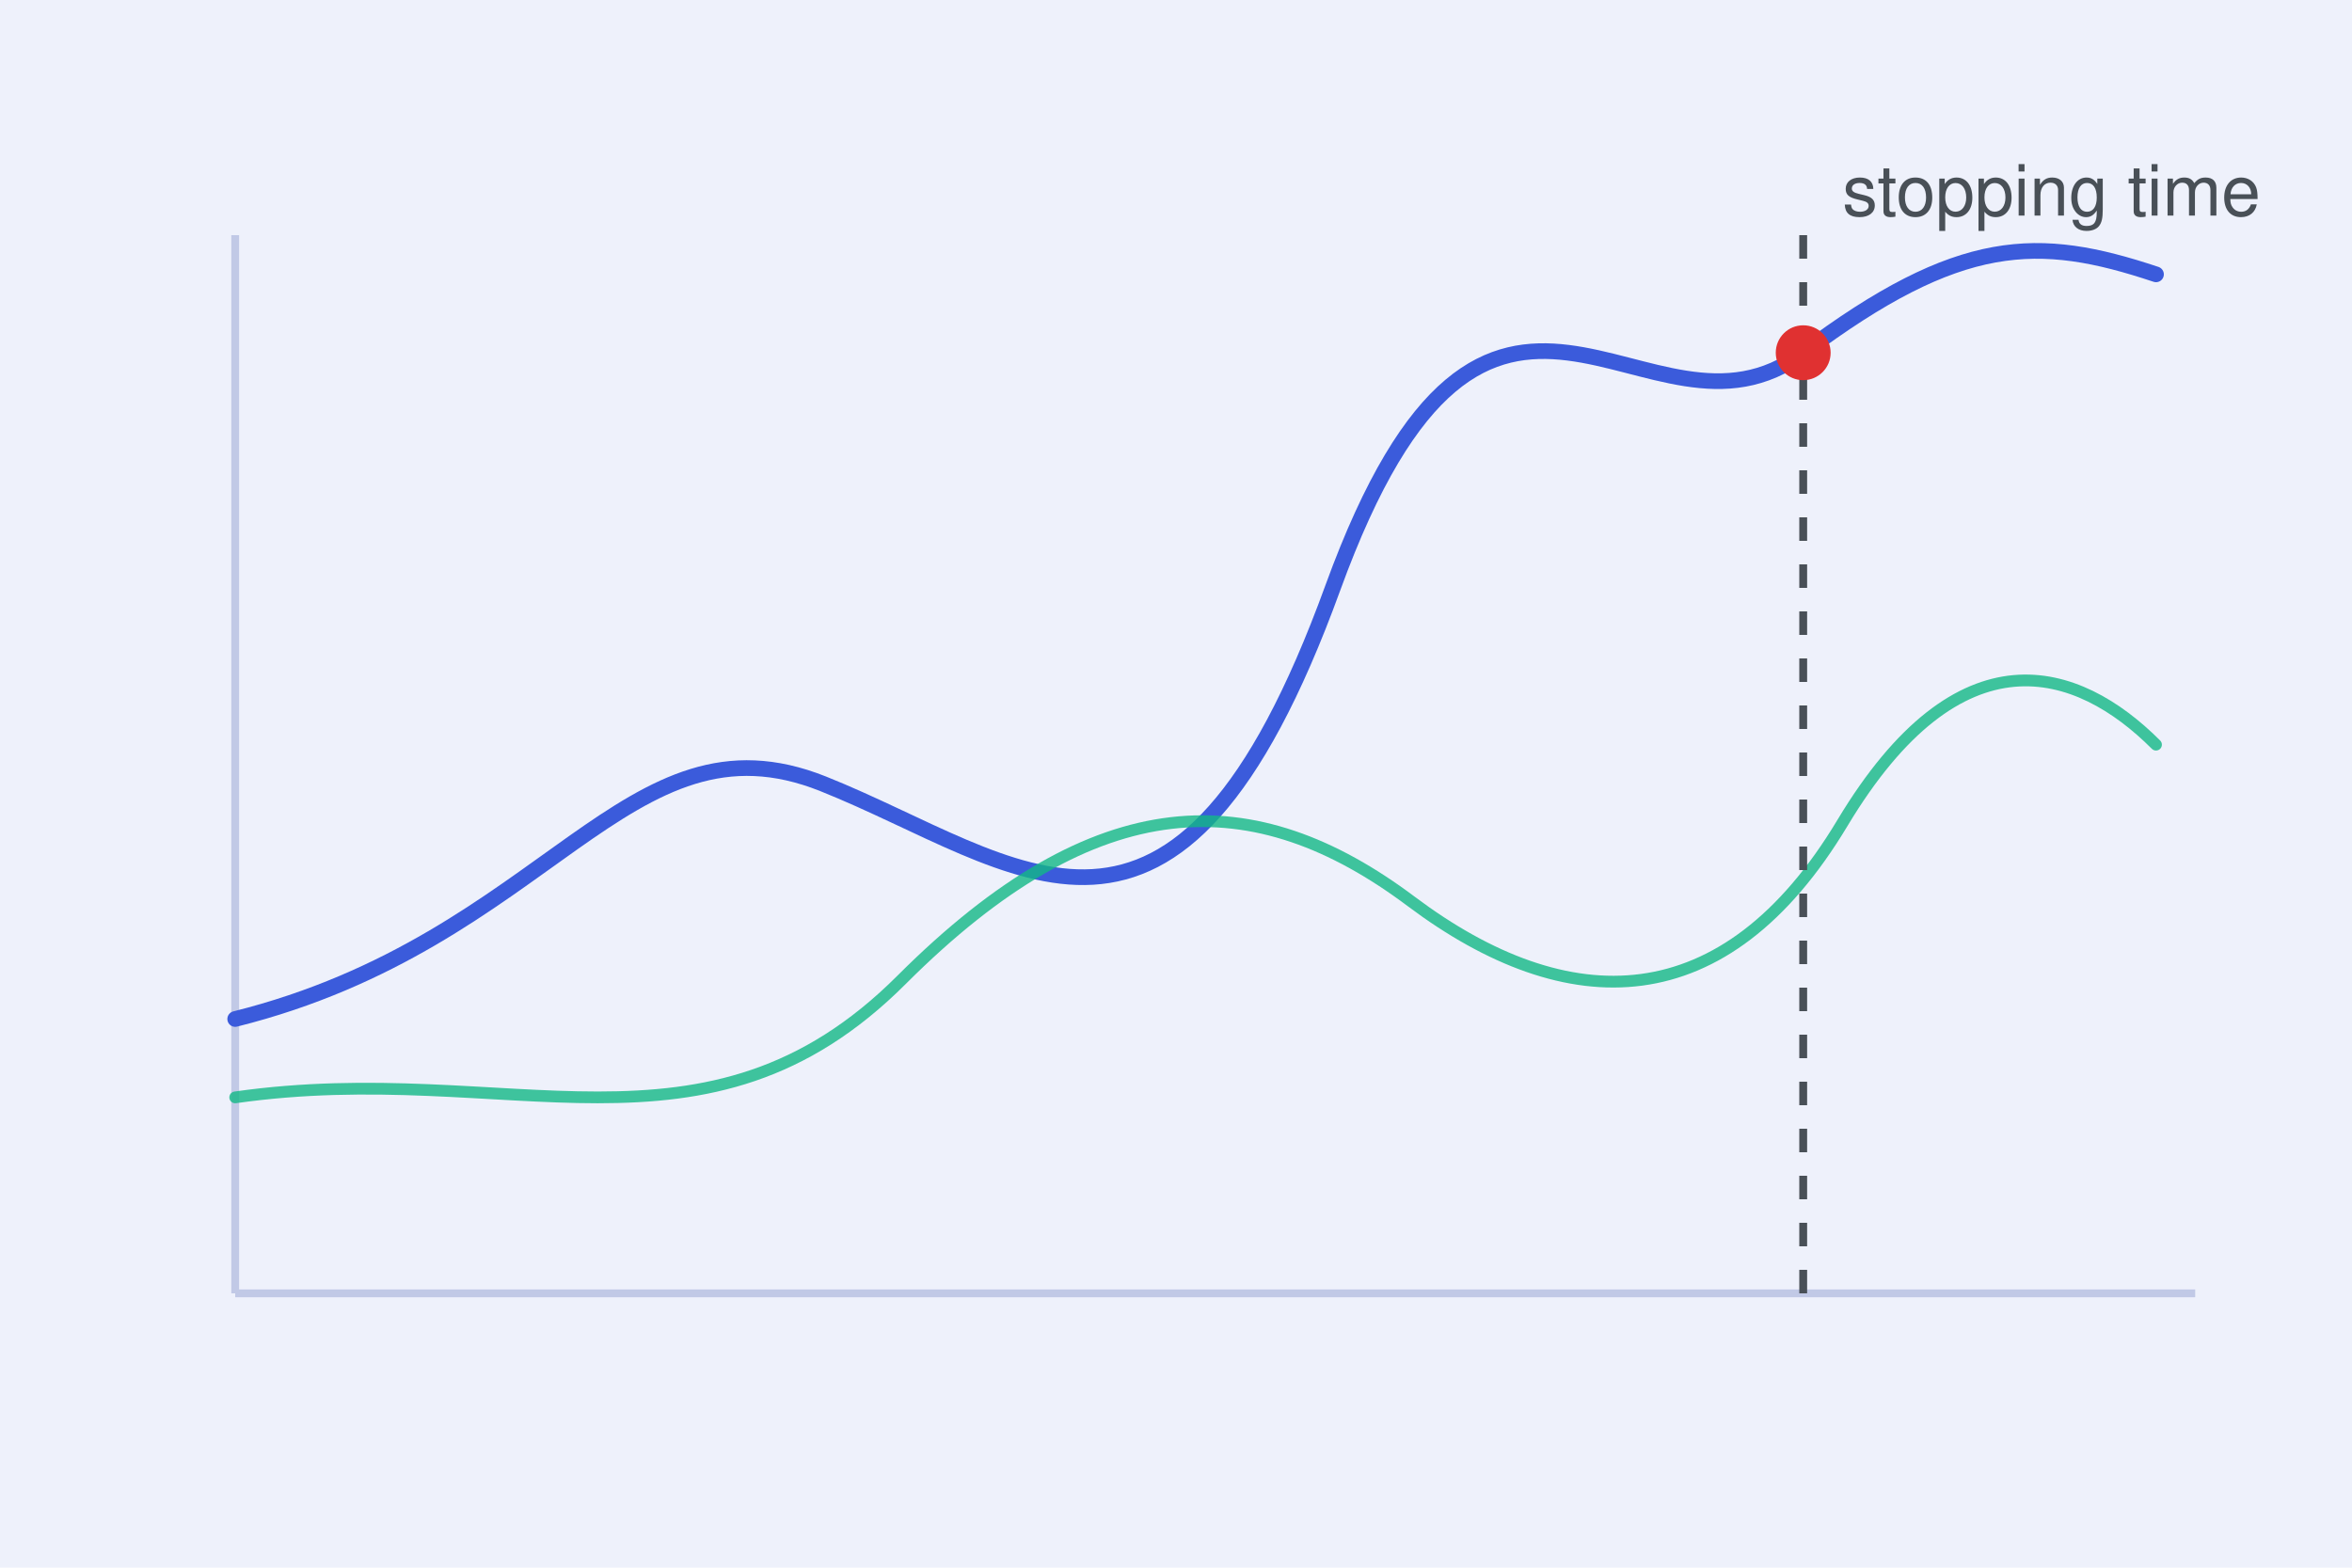
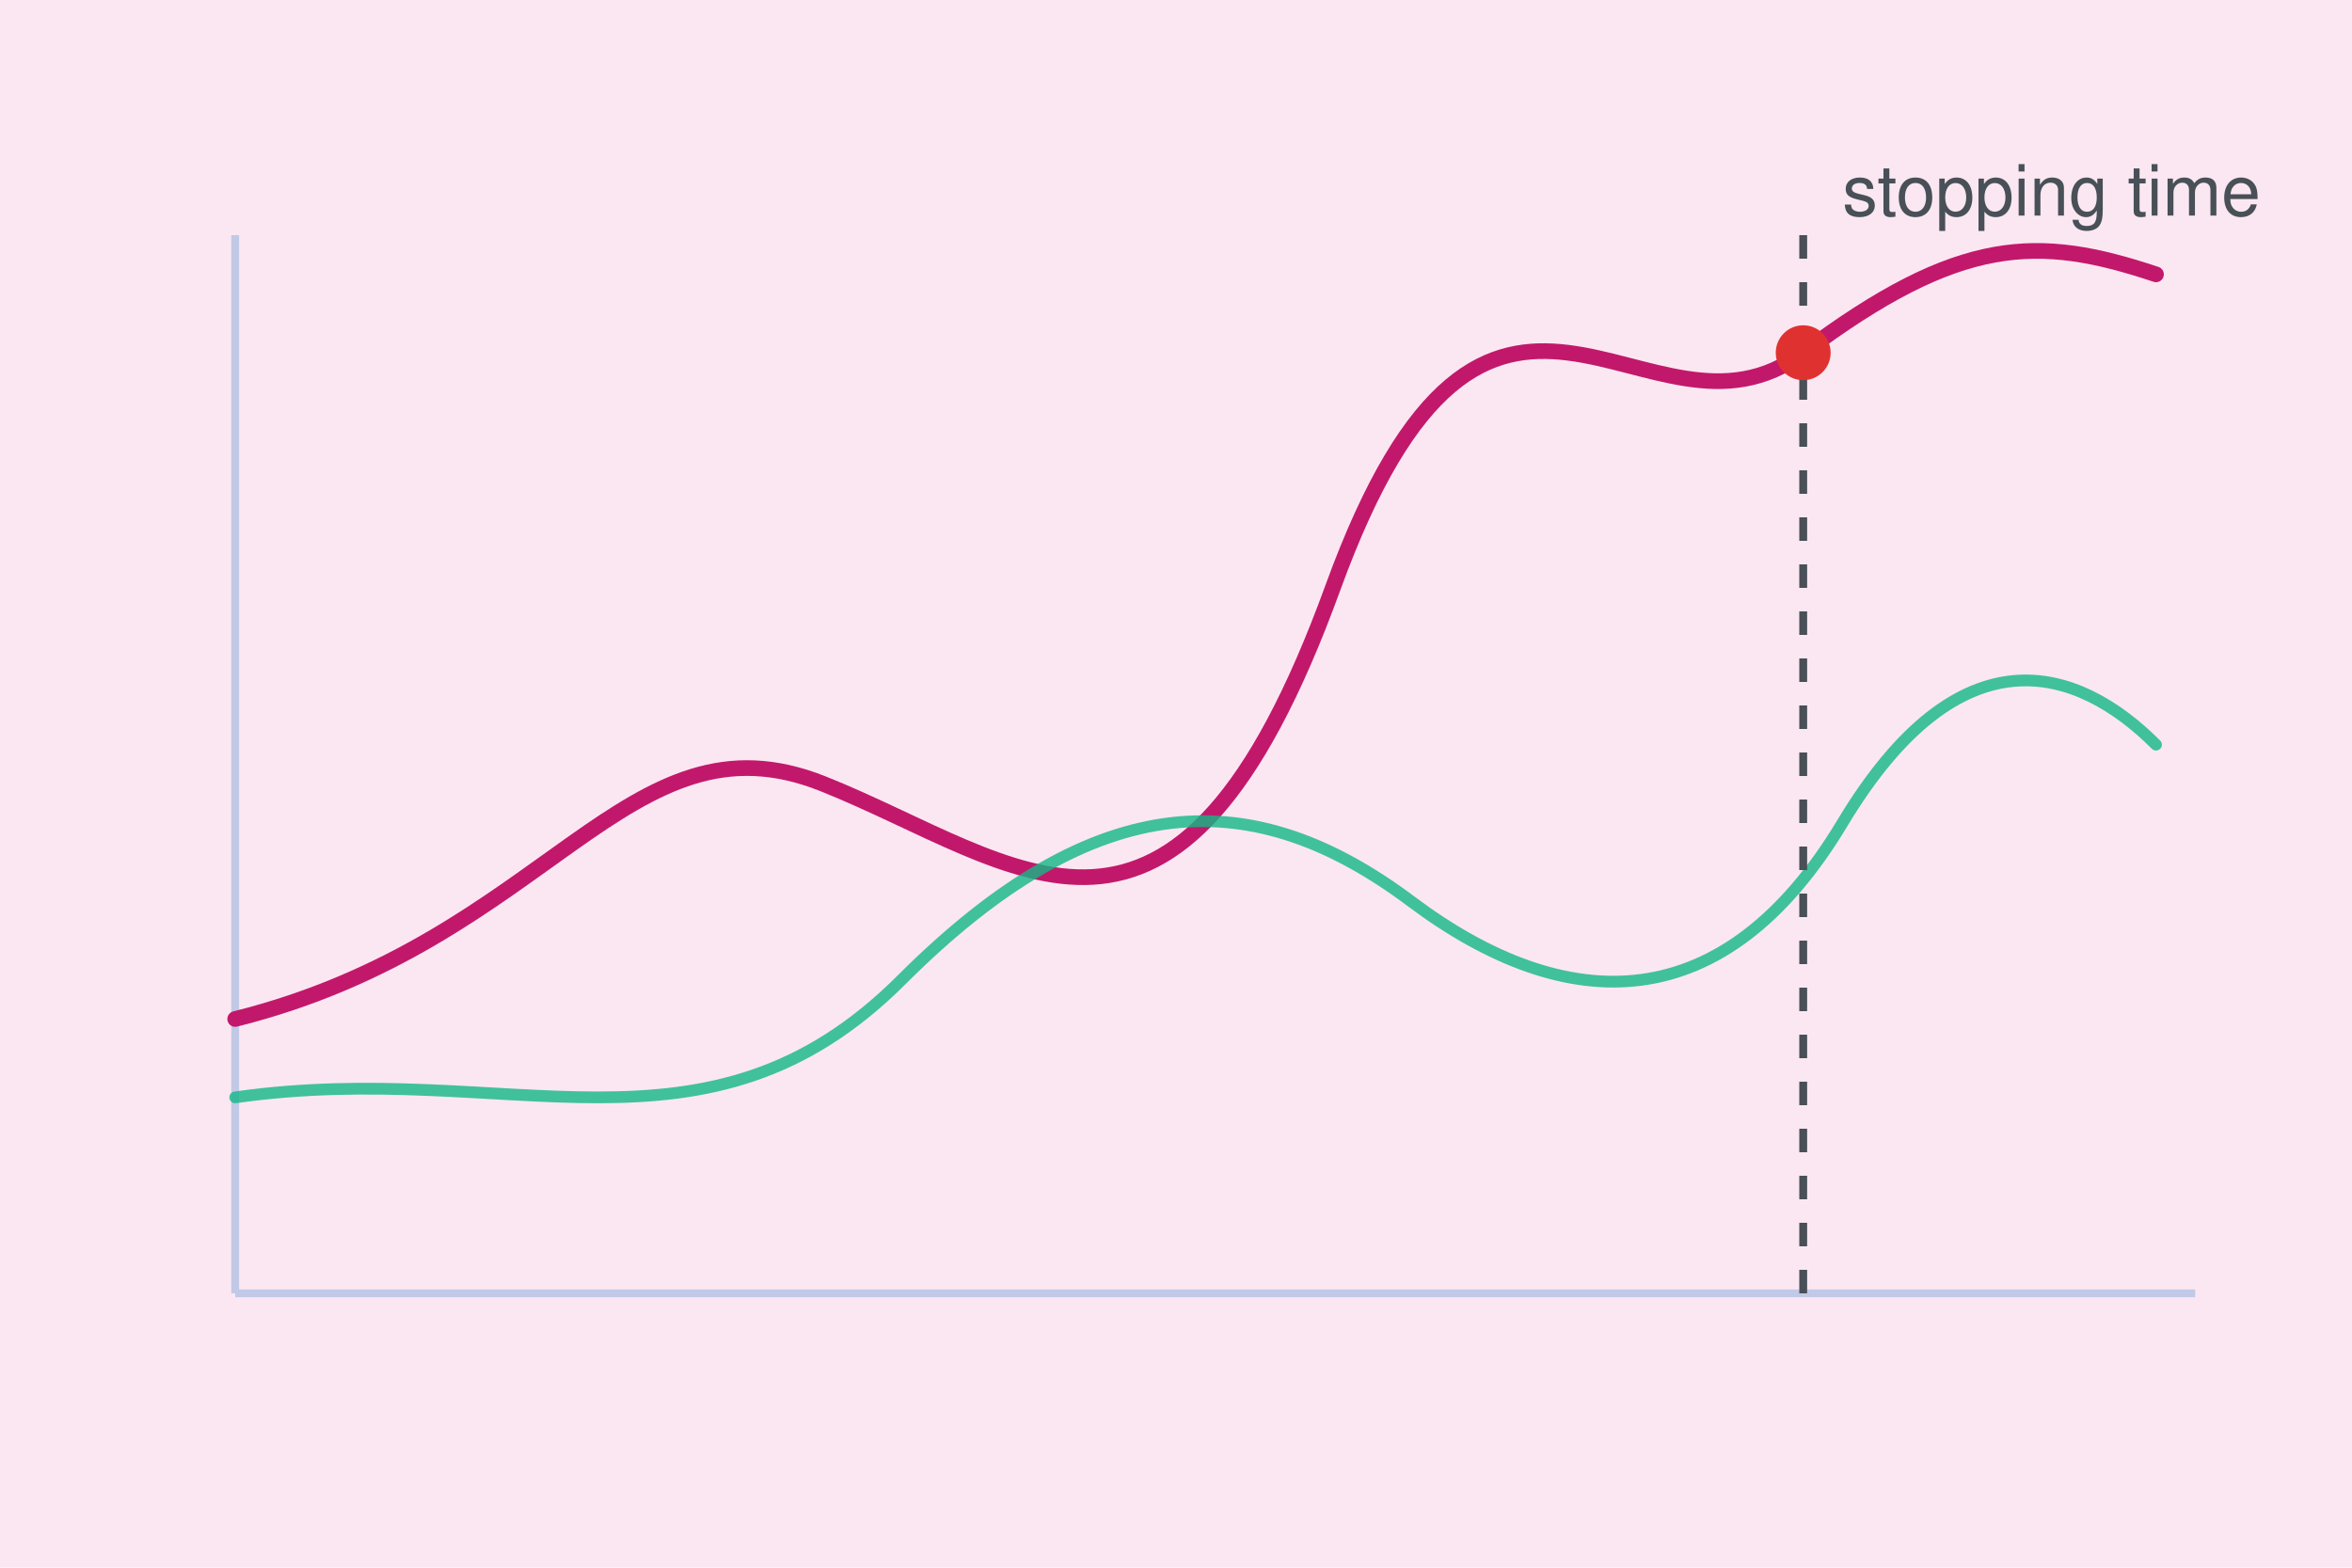
<svg xmlns="http://www.w3.org/2000/svg" viewBox="0 0 600 400">
-   <rect width="600" height="400" fill="#eef1fb" />
+   <rect width="600" height="400" fill="#fbe7f1" />
  <line x1="60" y1="330" x2="560" y2="330" stroke="#c1c9e6" stroke-width="2" />
  <line x1="60" y1="60" x2="60" y2="330" stroke="#c1c9e6" stroke-width="2" />
-   <path d="M60 260 C 140 240, 160 180, 210 200 S 300 260, 340 150 S 420 120, 460 90 S 520 60, 550 70" fill="none" stroke="#3b5bdb" stroke-width="4" stroke-linecap="round" />
+   <path d="M60 260 C 140 240, 160 180, 210 200 S 300 260, 340 150 S 420 120, 460 90 S 520 60, 550 70" fill="none" stroke="#c2186b" stroke-width="4" stroke-linecap="round" />
  <path d="M60 280 C 130 270, 180 300, 230 250 S 320 200, 360 230 S 440 260, 470 210 S 530 170, 550 190" fill="none" stroke="#12b886" stroke-width="3" stroke-linecap="round" opacity="0.8" />
  <line x1="460" y1="60" x2="460" y2="330" stroke="#495057" stroke-width="2" stroke-dasharray="6 6" />
  <circle cx="460" cy="90" r="7" fill="#e03131" />
  <text x="470" y="55" font-family="Helvetica, Arial, sans-serif" font-size="18" fill="#495057">stopping time</text>
</svg>
